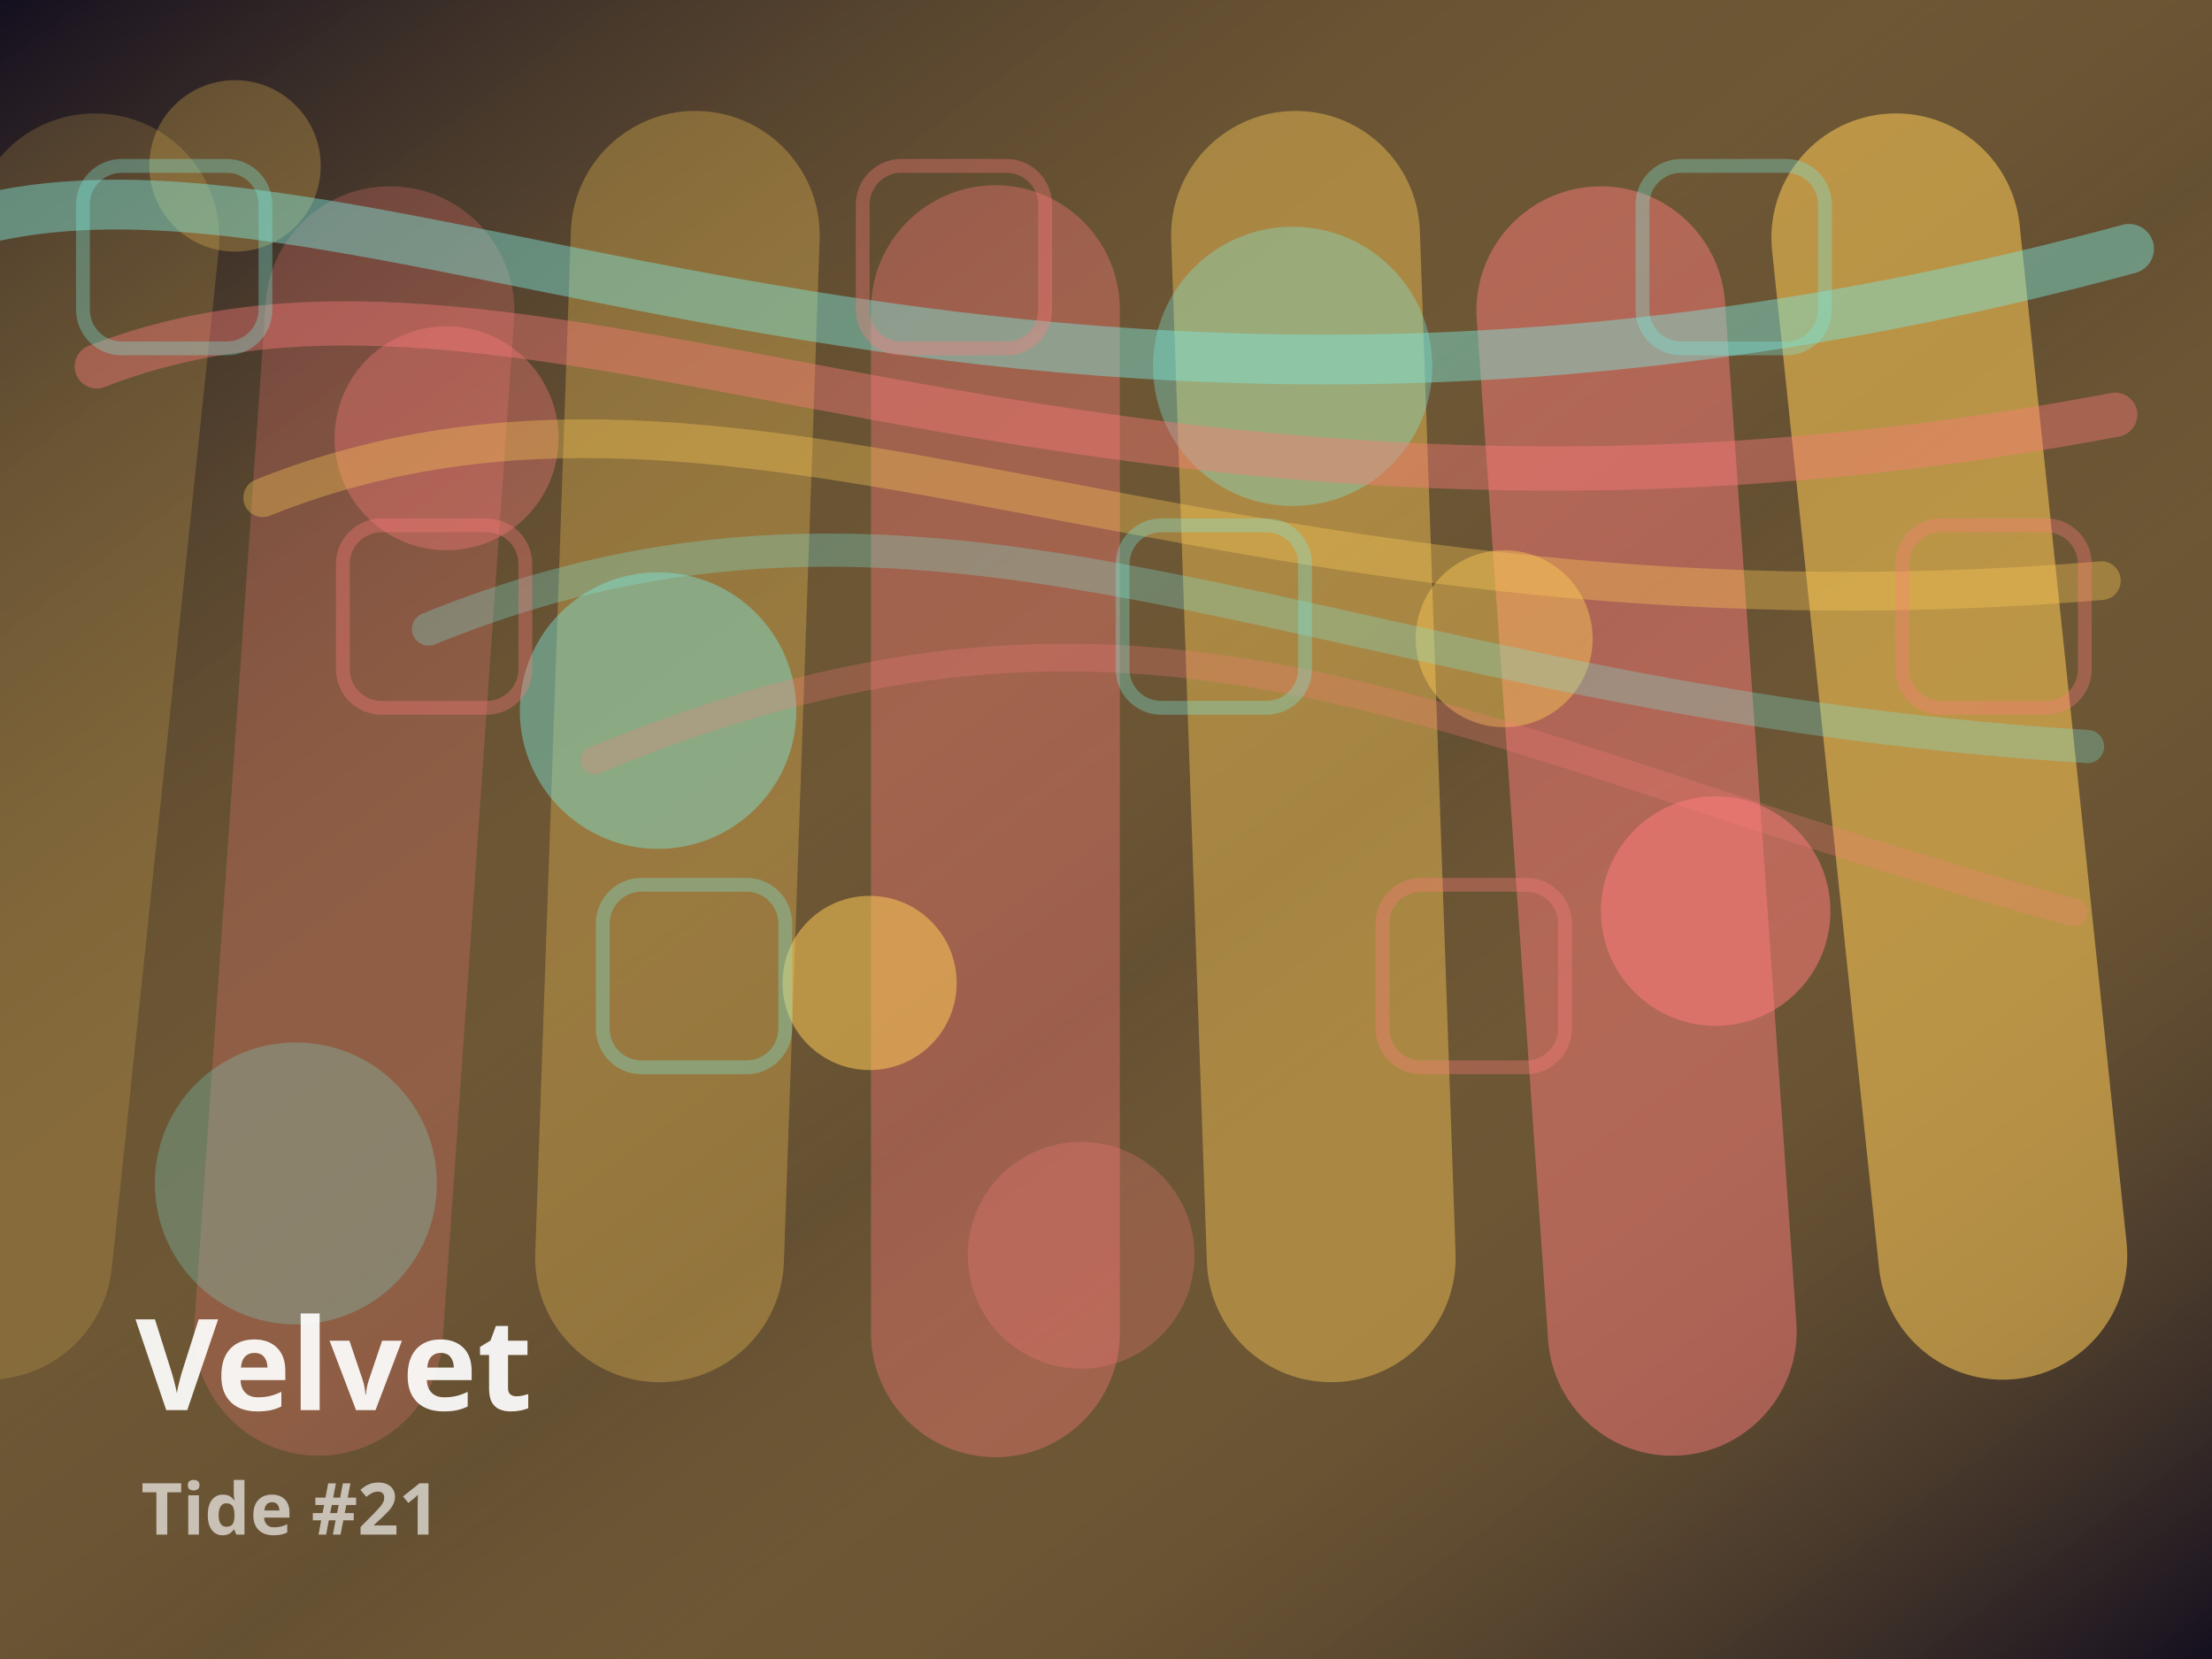
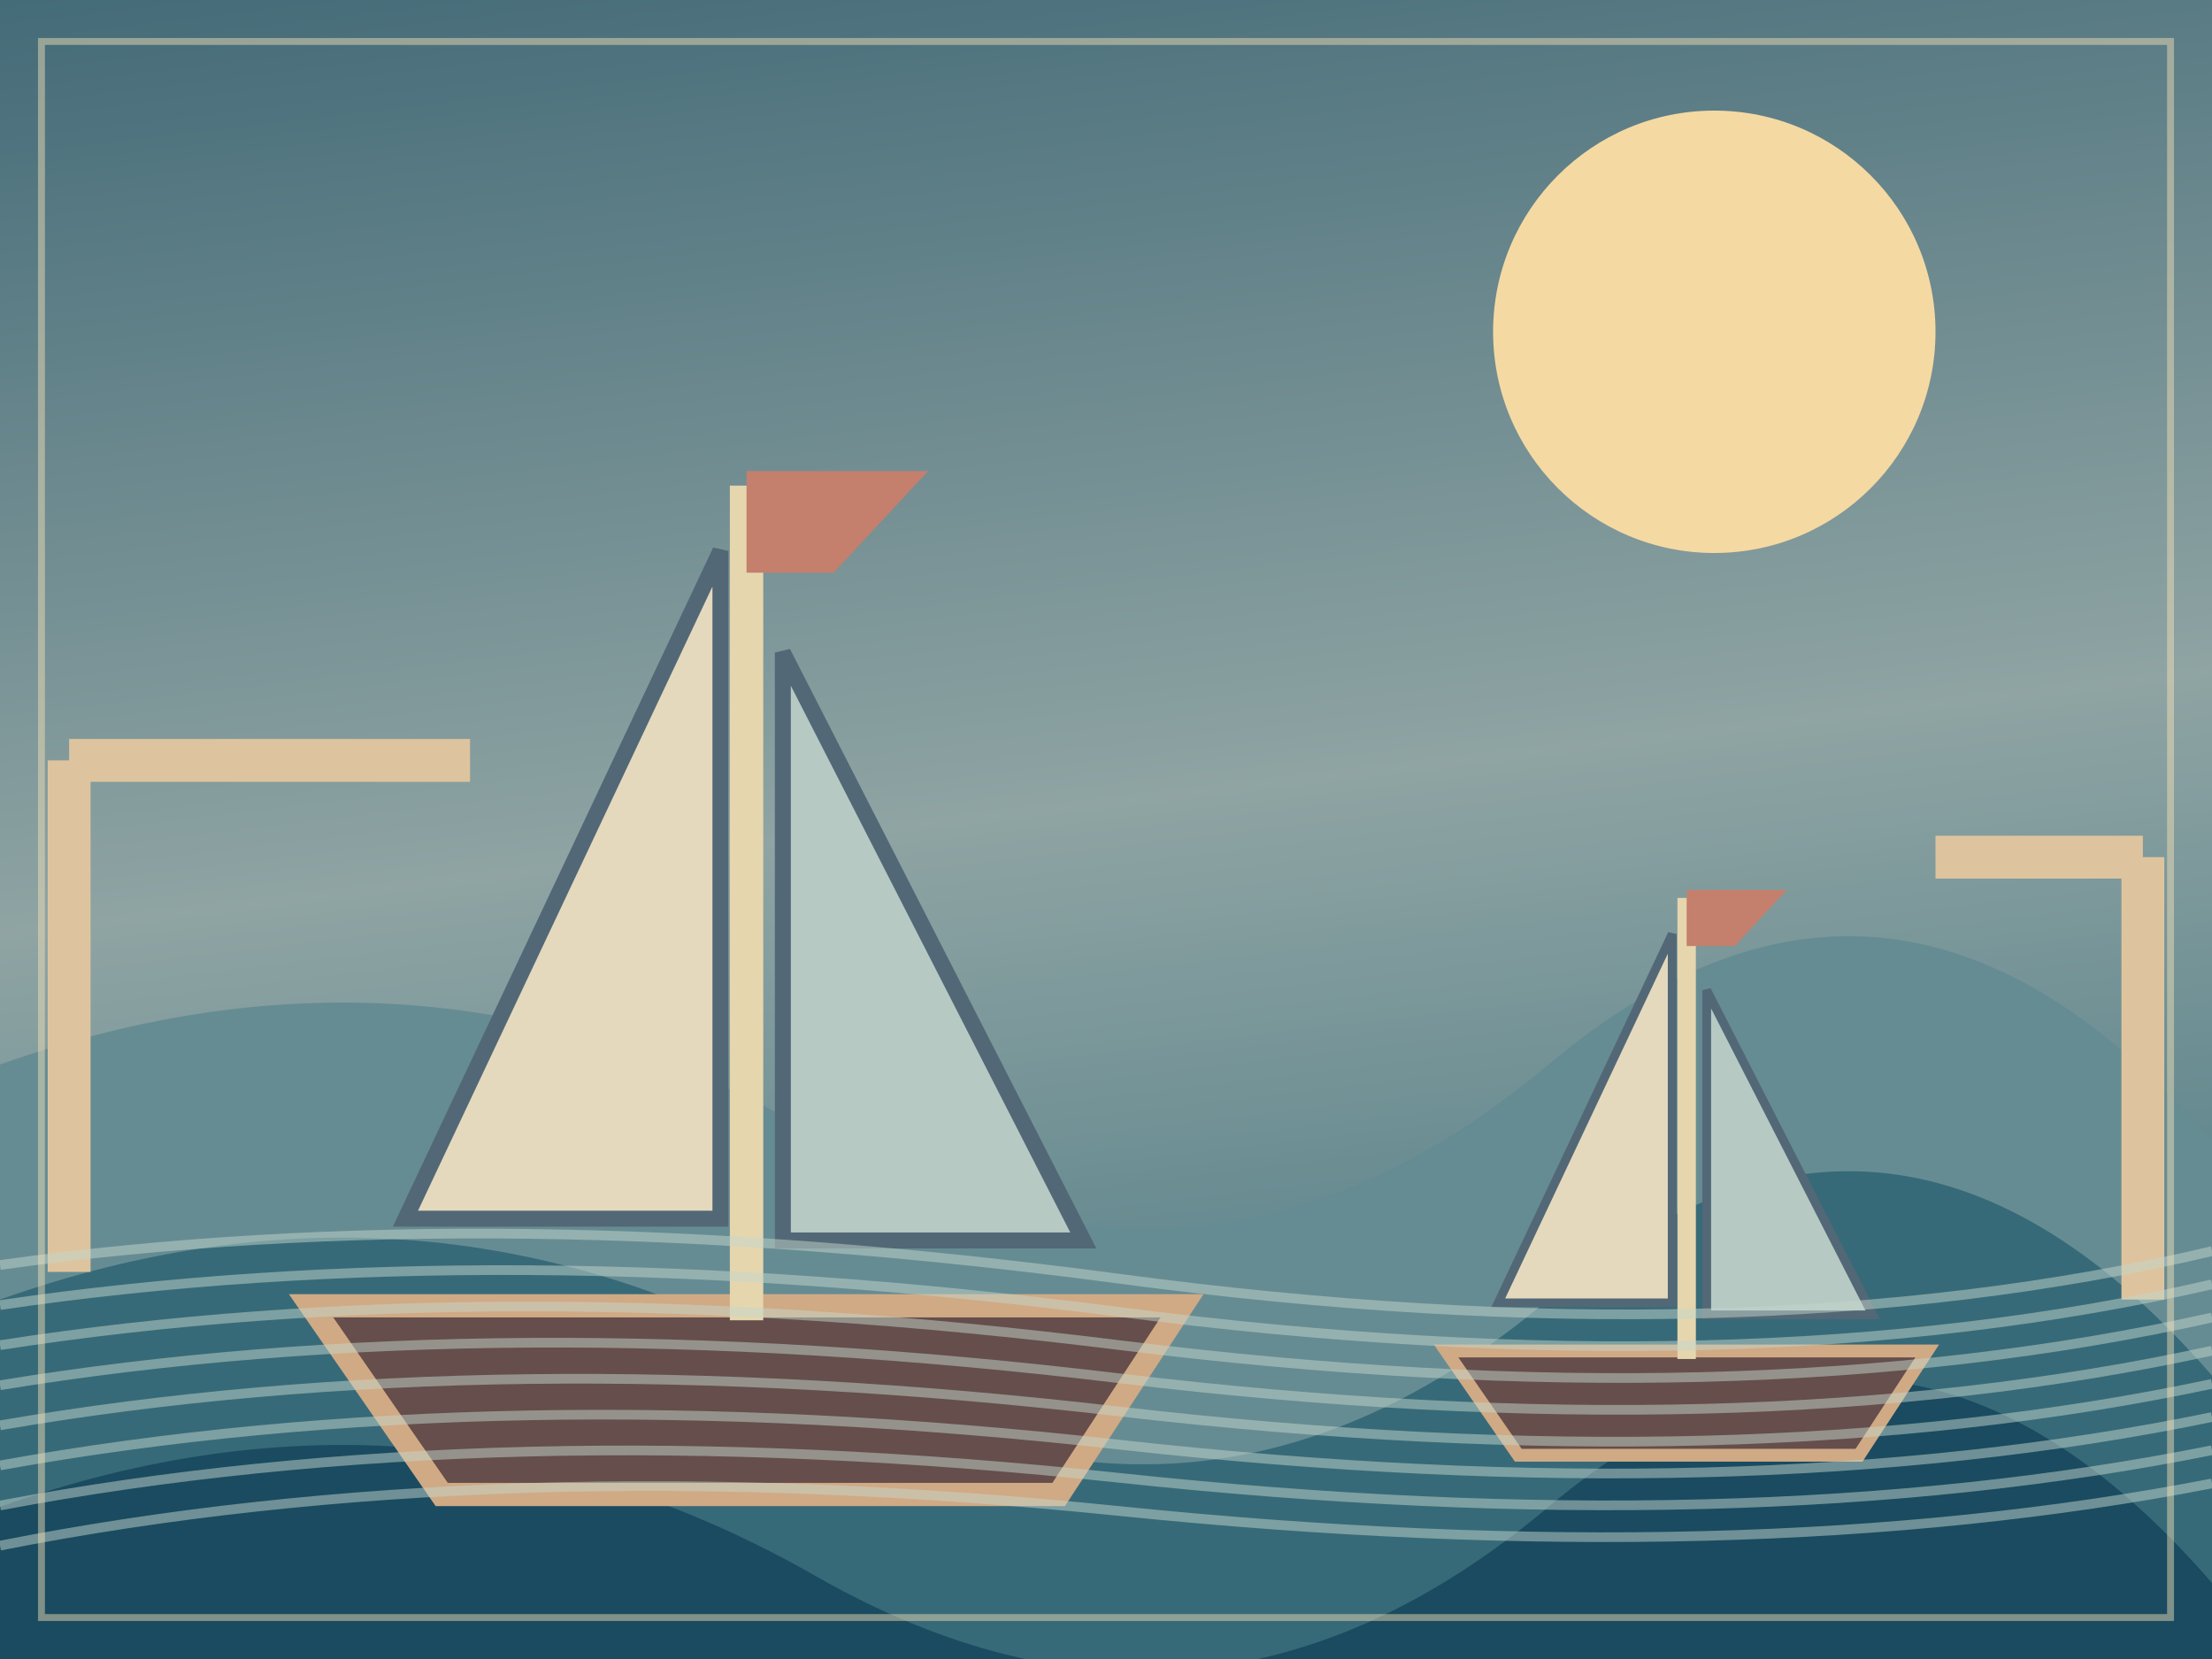
- <svg xmlns="http://www.w3.org/2000/svg" viewBox="0 0 1600 1200">
+ <svg xmlns="http://www.w3.org/2000/svg" width="1600" height="1200" viewBox="0 0 1600 1200">
  <defs>
-     <linearGradient id="wash-20" x1="0%" y1="0%" x2="100%" y2="100%">
-       <stop offset="0%" stop-color="#140f1f" />
-       <stop offset="55%" stop-color="#ffcc57" stop-opacity="0.34" />
-       <stop offset="100%" stop-color="#140f1f" />
+     <linearGradient id="bg" x2=".16" y2="1">
+       <stop stop-color="#446b78" />
+       <stop offset=".55" stop-color="#8fa4a3" />
+       <stop offset="1" stop-color="#4a7984" />
    </linearGradient>
  </defs>
-   <rect width="1600" height="1200" fill="#140f1f" />
-   <rect width="1600" height="1200" fill="url(#wash-20)" />
-   <rect x="-60" y="80" width="180" height="920" rx="90" fill="#ffcc57" opacity="0.18" transform="rotate(6 30 540)" />
-   <rect x="170" y="134" width="180" height="920" rx="90" fill="#ff7b7b" opacity="0.24" transform="rotate(4 260 540)" />
-   <rect x="400" y="80" width="180" height="920" rx="90" fill="#ffcc57" opacity="0.30" transform="rotate(2 490 540)" />
-   <rect x="630" y="134" width="180" height="920" rx="90" fill="#ff7b7b" opacity="0.36" transform="rotate(0 720 540)" />
-   <rect x="860" y="80" width="180" height="920" rx="90" fill="#ffcc57" opacity="0.42" transform="rotate(-2 950 540)" />
-   <rect x="1090" y="134" width="180" height="920" rx="90" fill="#ff7b7b" opacity="0.48" transform="rotate(-4 1180 540)" />
-   <rect x="1320" y="80" width="180" height="920" rx="90" fill="#ffcc57" opacity="0.54" transform="rotate(-6 1410 540)" />
-   <circle cx="170" cy="120" r="62" fill="#ffcc57" opacity="0.26" />
-   <circle cx="323" cy="317" r="81" fill="#ff7b7b" opacity="0.35" />
-   <circle cx="476" cy="514" r="100" fill="#7ce7db" opacity="0.44" />
-   <circle cx="629" cy="711" r="63" fill="#ffcc57" opacity="0.53" />
-   <circle cx="782" cy="908" r="82" fill="#ff7b7b" opacity="0.26" />
-   <circle cx="935" cy="265" r="101" fill="#7ce7db" opacity="0.35" />
-   <circle cx="1088" cy="462" r="64" fill="#ffcc57" opacity="0.44" />
-   <circle cx="1241" cy="659" r="83" fill="#ff7b7b" opacity="0.53" />
-   <circle cx="214" cy="856" r="102" fill="#7ce7db" opacity="0.26" />
-   <path d="M -50 170 C 240 60, 690 410, 1540 180" stroke="#7ce7db" stroke-width="36" stroke-linecap="round" fill="none" opacity="0.45" />
-   <path d="M 70 265 C 390 140, 780 442, 1530 300" stroke="#ff7b7b" stroke-width="32" stroke-linecap="round" fill="none" opacity="0.40" />
-   <path d="M 190 360 C 540 220, 870 474, 1520 420" stroke="#ffcc57" stroke-width="28" stroke-linecap="round" fill="none" opacity="0.35" />
-   <path d="M 310 455 C 690 300, 960 506, 1510 540" stroke="#7ce7db" stroke-width="24" stroke-linecap="round" fill="none" opacity="0.30" />
-   <path d="M 430 550 C 840 380, 1050 538, 1500 660" stroke="#ff7b7b" stroke-width="20" stroke-linecap="round" fill="none" opacity="0.25" />
-   <rect x="60" y="120" width="132" height="132" rx="28" fill="none" stroke="#7ce7db" stroke-width="10" opacity="0.34" />
-   <rect x="248" y="380" width="132" height="132" rx="28" fill="none" stroke="#ff7b7b" stroke-width="10" opacity="0.34" />
-   <rect x="436" y="640" width="132" height="132" rx="28" fill="none" stroke="#7ce7db" stroke-width="10" opacity="0.34" />
-   <rect x="624" y="120" width="132" height="132" rx="28" fill="none" stroke="#ff7b7b" stroke-width="10" opacity="0.34" />
-   <rect x="812" y="380" width="132" height="132" rx="28" fill="none" stroke="#7ce7db" stroke-width="10" opacity="0.34" />
-   <rect x="1000" y="640" width="132" height="132" rx="28" fill="none" stroke="#ff7b7b" stroke-width="10" opacity="0.34" />
-   <rect x="1188" y="120" width="132" height="132" rx="28" fill="none" stroke="#7ce7db" stroke-width="10" opacity="0.34" />
-   <rect x="1376" y="380" width="132" height="132" rx="28" fill="none" stroke="#ff7b7b" stroke-width="10" opacity="0.34" />
-   <text x="98" y="1020" fill="rgba(255,255,255,0.92)" font-family="Trebuchet MS, Gill Sans, sans-serif" font-weight="700" font-size="92">Velvet</text>
-   <text x="102" y="1110" fill="rgba(255,255,255,0.64)" font-family="Trebuchet MS, Gill Sans, sans-serif" font-weight="600" font-size="52">Tide #21</text>
+   <rect width="1600" height="1200" fill="url(#bg)" />
+   <circle cx="1240" cy="240" r="160" fill="#f5d9a3" />
+   <path d="M0 770Q310 660 590 820T1120 770T1600 825V1200H0Z" fill="#668c93" />
+   <path d="M0 940Q310 830 590 990T1120 940T1600 995V1200H0Z" fill="#376a78" />
+   <path d="M0 1090Q310 980 590 1140T1120 1090T1600 1145V1200H0Z" fill="#1a4b60" />
+   <g transform="translate(540 850) scale(1.05)">
+     <path d="M-300 90H300L215 220H-210Z" fill="#654e4b" stroke="#d0aa85" stroke-width="16" />
+     <path d="M0 100V-475" stroke="#e5d6ae" stroke-width="23" />
+     <path d="M-18-430L-235 30H-18Z" fill="#e4d9bd" stroke="#526876" stroke-width="11" />
+     <path d="M25-360L232 45H25Z" fill="#b6c9c3" stroke="#526876" stroke-width="11" />
+     <path d="M0-475V-485H125L60-415H0Z" fill="#c47f6d" />
+   </g>
+   <g transform="translate(1220 925) scale(0.58)">
+     <path d="M-300 90H300L215 220H-210Z" fill="#654e4b" stroke="#d0aa85" stroke-width="16" />
+     <path d="M0 100V-475" stroke="#e5d6ae" stroke-width="23" />
+     <path d="M-18-430L-235 30H-18Z" fill="#e4d9bd" stroke="#526876" stroke-width="11" />
+     <path d="M25-360L232 45H25Z" fill="#b6c9c3" stroke="#526876" stroke-width="11" />
+     <path d="M0-475V-485H125L60-415H0Z" fill="#c47f6d" />
+   </g>
+   <path d="M50 550V920M50 550H340M1550 620V940M1400 620H1550" stroke="#ddc49e" stroke-width="31" />
+   <g fill="none" stroke="#c3d6cb" stroke-width="7" opacity=".5">
+     <path d="M0 915Q360 865 810 925T1600 905" />
+     <path d="M0 944Q360 891 810 949T1600 929" />
+     <path d="M0 973Q360 917 810 973T1600 953" />
+     <path d="M0 1002Q360 943 810 997T1600 977" />
+     <path d="M0 1031Q360 969 810 1021T1600 1001" />
+     <path d="M0 1060Q360 995 810 1045T1600 1025" />
+     <path d="M0 1089Q360 1021 810 1069T1600 1049" />
+     <path d="M0 1118Q360 1047 810 1093T1600 1073" />
+   </g>
+   <rect x="30" y="30" width="1540" height="1140" fill="none" stroke="#f6e2b8" stroke-width="5" opacity=".46" />
</svg>
